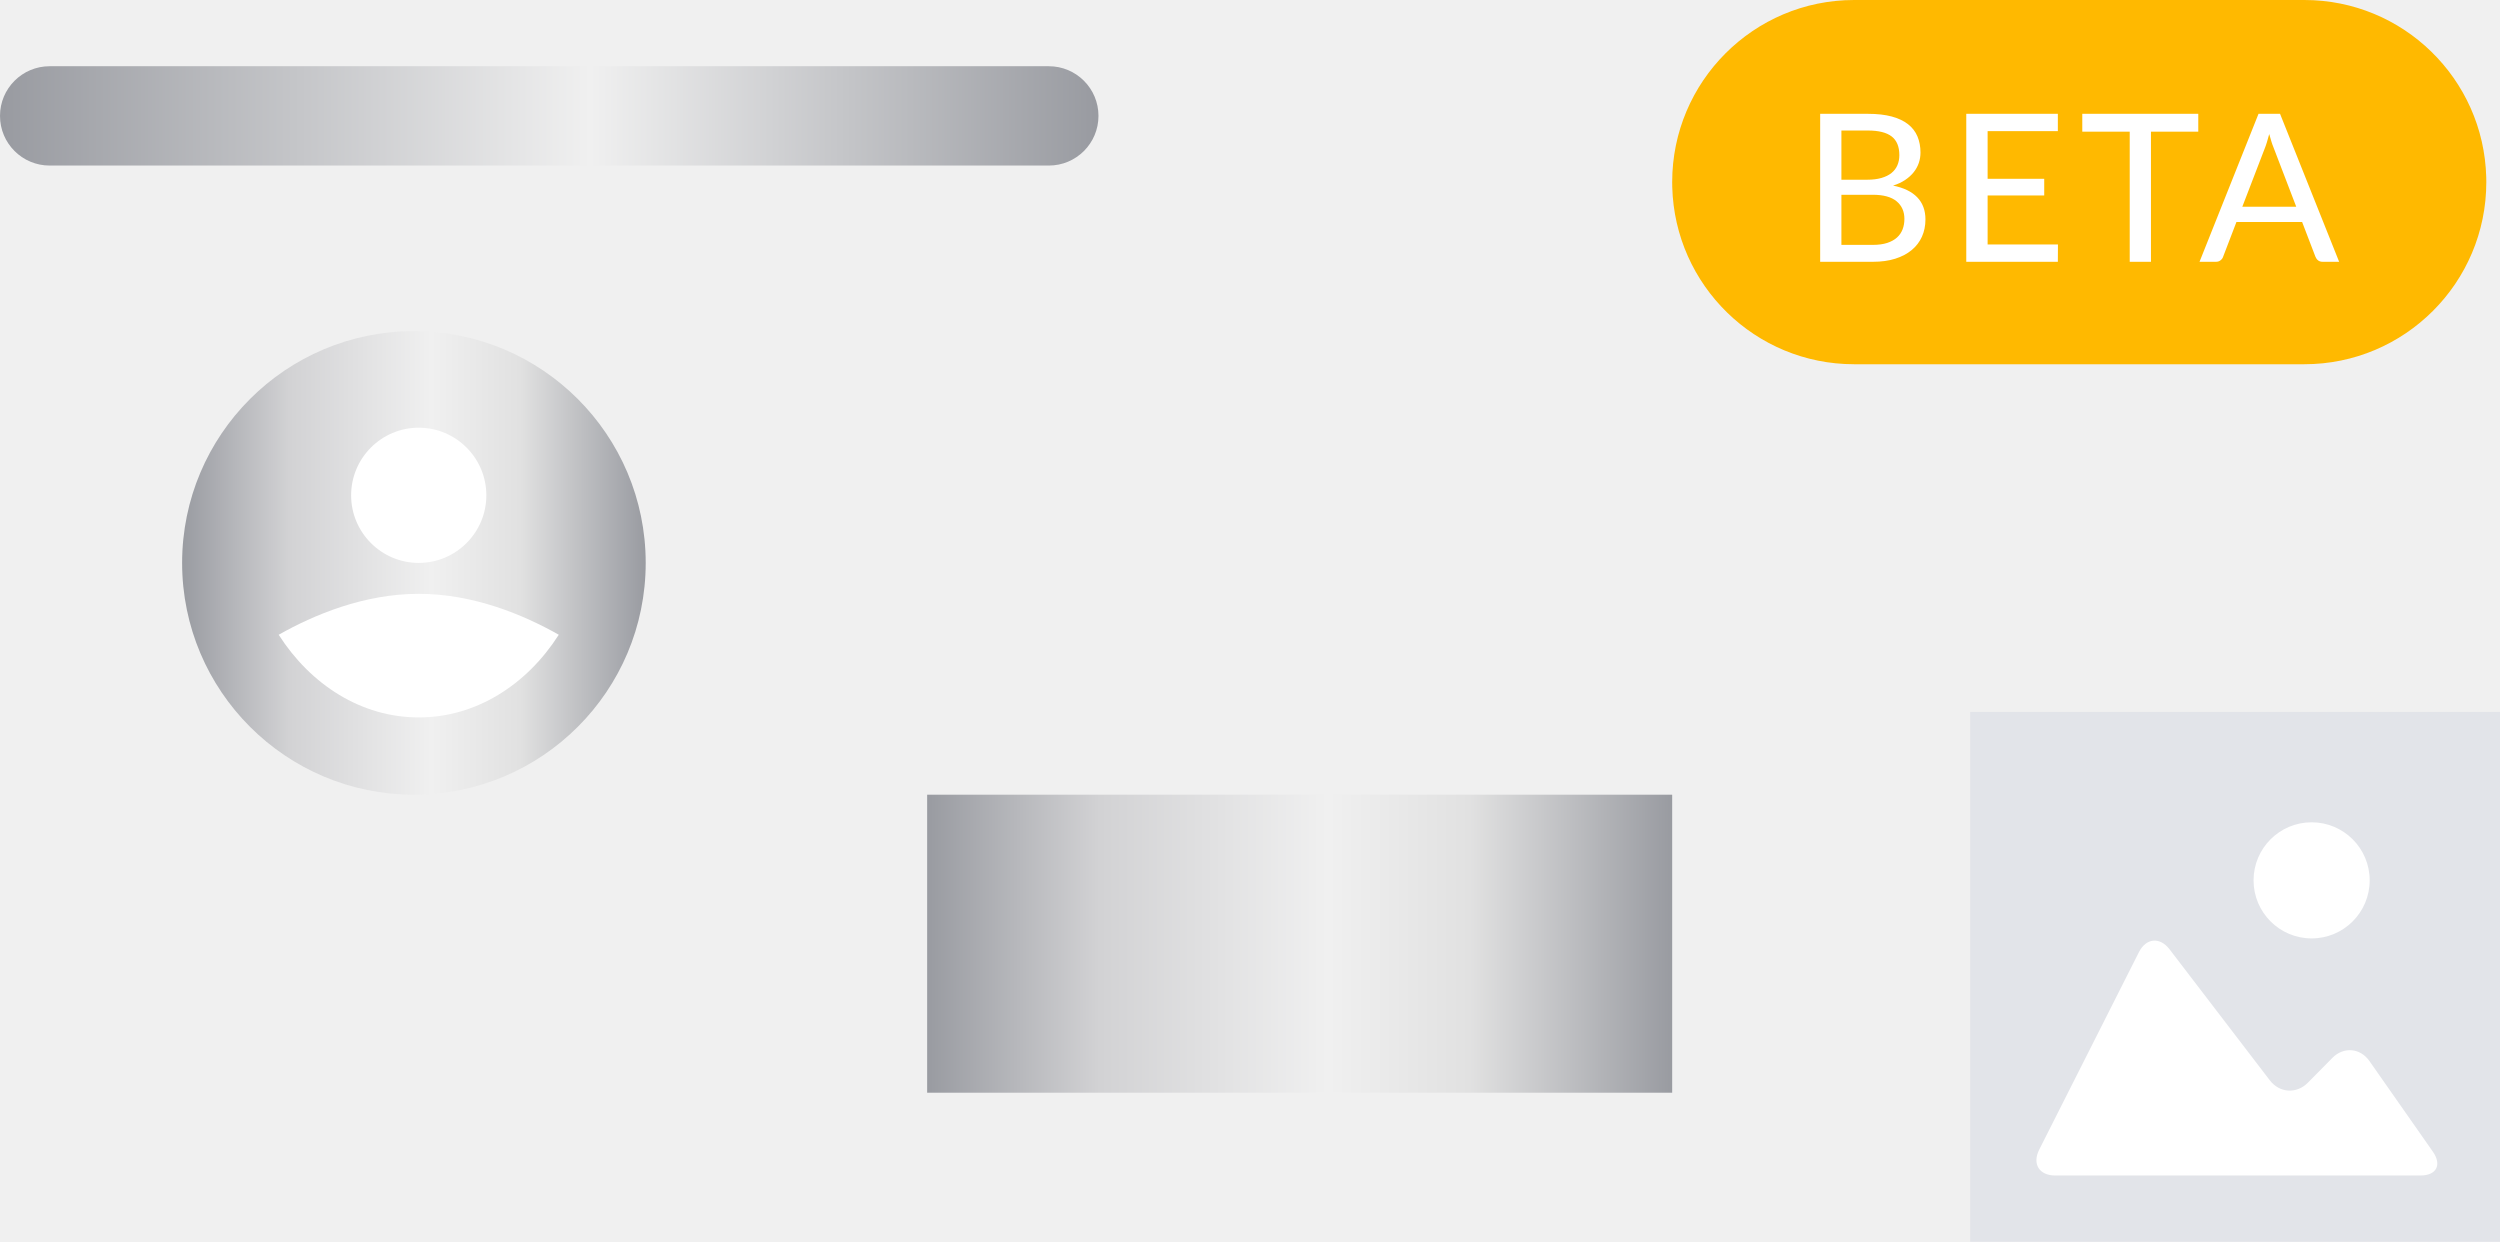
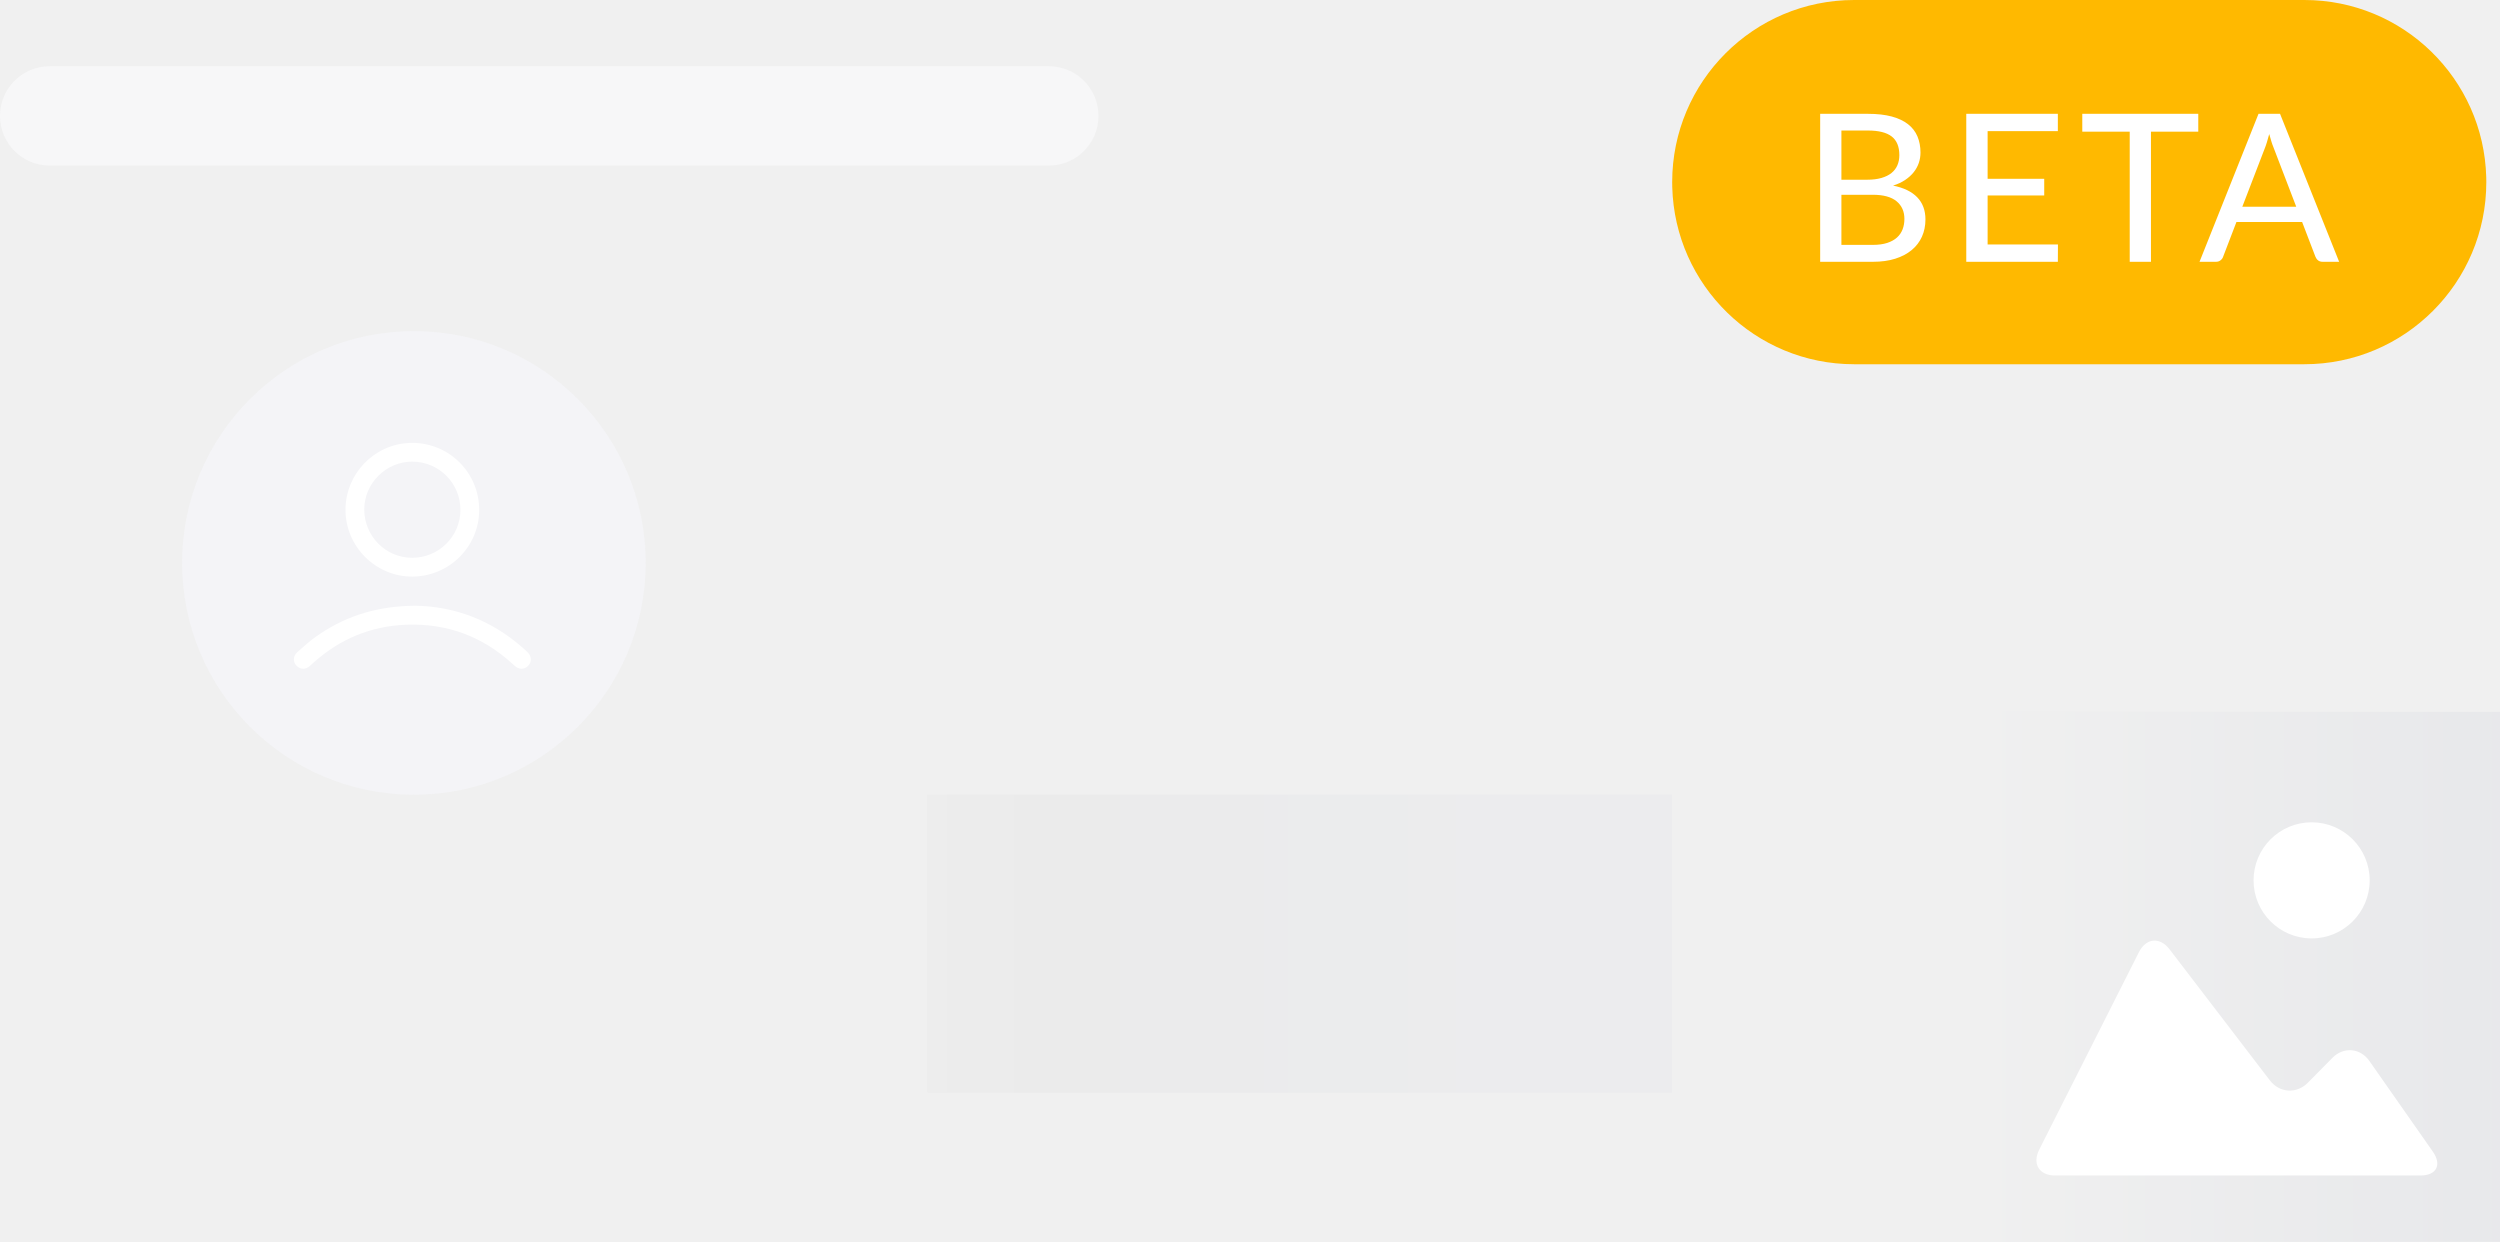
<svg xmlns="http://www.w3.org/2000/svg" width="151px" height="75px" viewBox="0 0 151 75" version="1.1">
  <defs>
-     <linearGradient x1="0%" y1="20.253%" x2="100%" y2="20.253%" id="linearGradient-1">
-       <stop stop-color="#999BA1" offset="0%" />
+     <linearGradient x1="-156.947%" y1="45.291%" x2="80.73%" y2="45.291%" id="linearGradient-1">
+       <stop stop-color="#D9DBE2" offset="0%" />
+       <stop stop-color="#E8E8EC" offset="23.18%" />
      <stop stop-color="#F0F0F0" offset="53.774%" />
-       <stop stop-color="#999BA1" offset="100%" />
+       <stop stop-color="#E1E1E1" offset="72.869%" />
+       <stop stop-color="#E3E4EB" offset="100%" />
    </linearGradient>
    <linearGradient x1="0%" y1="20.253%" x2="100%" y2="20.253%" id="linearGradient-2">
-       <stop stop-color="#999BA1" offset="0%" />
-       <stop stop-color="#D2D2D4" offset="23.18%" />
-       <stop stop-color="#F0F0F0" offset="53.774%" />
-       <stop stop-color="#E1E1E1" offset="72.869%" />
-       <stop stop-color="#999BA1" offset="100%" />
-     </linearGradient>
-     <linearGradient x1="0%" y1="20.253%" x2="100%" y2="20.253%" id="linearGradient-3">
-       <stop stop-color="#999BA1" offset="0%" />
-       <stop stop-color="#D2D2D4" offset="23.18%" />
-       <stop stop-color="#F0F0F0" offset="53.774%" />
-       <stop stop-color="#E1E1E1" offset="72.869%" />
-       <stop stop-color="#999BA1" offset="100%" />
+       <stop stop-color="#F0F0F0" offset="0%" />
+       <stop stop-color="#DBDDE3" offset="100%" />
    </linearGradient>
  </defs>
  <g id="pages" stroke="none" stroke-width="1" fill="none" fill-rule="evenodd">
    <g id="LoadingShape">
-       <path d="M63.348,4 C65.005,4 66.348,5.343 66.348,7 C66.348,8.657 65.005,10 63.348,10 L3,10 C1.343,10 -2.84217094e-14,8.657 -2.84217094e-14,7 C-2.84217094e-14,5.343 1.343,4 3,4 L63.348,4 Z" id="Path" fill="url(#linearGradient-1)" fill-rule="nonzero" />
-       <polygon id="Path-Copy-30" fill="url(#linearGradient-2)" fill-rule="nonzero" points="101 48 101 66 56 66 56 48" />
+       <path d="M63.348,4 C65.005,4 66.348,5.343 66.348,7 C66.348,8.657 65.005,10 63.348,10 L3,10 C1.343,10 0,8.657 0,7 C0,5.343 1.343,4 3,4 L63.348,4 Z" id="Path" fill="#F7F7F8" fill-rule="nonzero" />
+       <polygon id="Path-Copy-30" fill="url(#linearGradient-1)" fill-rule="nonzero" opacity="0.3" points="101 48 101 66 56 66 56 48" />
      <g id="Group-5" transform="translate(101, 0)" fill-rule="nonzero">
        <path d="M0,11 C0,4.925 4.928,0 10.991,0 L38.182,0 C44.152,0 49.011,4.763 49.169,10.702 L49.173,11 C49.173,17.075 44.244,22 38.182,22 L10.991,22 C5.02,22 0.162,17.237 0.004,11.298 L0,11 Z" id="Path" fill="#FFB900" />
        <path d="M8.938,15.812 L12.133,15.812 C12.635,15.812 13.082,15.75 13.475,15.626 C13.867,15.501 14.198,15.327 14.468,15.102 C14.738,14.878 14.944,14.609 15.085,14.296 C15.226,13.982 15.297,13.635 15.297,13.253 C15.297,12.705 15.131,12.259 14.801,11.917 C14.471,11.574 13.984,11.339 13.341,11.21 C13.619,11.123 13.862,11.01 14.07,10.87 C14.277,10.731 14.449,10.576 14.586,10.403 C14.724,10.231 14.826,10.044 14.895,9.843 C14.963,9.641 14.998,9.433 14.998,9.217 C14.998,8.856 14.936,8.53 14.814,8.239 C14.691,7.948 14.501,7.702 14.244,7.501 C13.987,7.3 13.658,7.145 13.26,7.037 C12.861,6.929 12.384,6.875 11.827,6.875 L8.938,6.875 L8.938,15.812 Z M10.221,11.764 L12.114,11.764 C12.757,11.764 13.237,11.895 13.553,12.157 C13.868,12.418 14.026,12.773 14.026,13.222 C14.026,13.45 13.99,13.66 13.917,13.851 C13.844,14.042 13.731,14.207 13.578,14.346 C13.424,14.485 13.227,14.594 12.986,14.673 C12.745,14.752 12.454,14.791 12.114,14.791 L10.221,14.791 L10.221,11.764 Z M10.221,10.855 L10.221,7.884 L11.827,7.884 C12.471,7.884 12.947,8.003 13.257,8.242 C13.566,8.481 13.721,8.858 13.721,9.373 C13.721,9.597 13.681,9.8 13.602,9.983 C13.524,10.166 13.404,10.321 13.244,10.45 C13.084,10.579 12.882,10.678 12.637,10.749 C12.392,10.82 12.104,10.855 11.771,10.855 L10.221,10.855 Z M23.294,6.875 L17.763,6.875 L17.763,15.812 L23.294,15.812 L23.3,14.766 L19.052,14.766 L19.052,11.808 L22.471,11.808 L22.471,10.799 L19.052,10.799 L19.052,7.921 L23.294,7.921 L23.294,6.875 Z M31.776,6.875 L24.77,6.875 L24.77,7.952 L27.635,7.952 L27.635,15.812 L28.918,15.812 L28.918,7.952 L31.776,7.952 L31.776,6.875 Z M40.284,15.812 L36.715,6.875 L35.414,6.875 L31.851,15.812 L32.848,15.812 C32.956,15.812 33.048,15.781 33.125,15.719 C33.202,15.657 33.252,15.586 33.277,15.507 L34.081,13.408 L38.048,13.408 L38.852,15.507 C38.889,15.599 38.943,15.672 39.014,15.728 C39.084,15.784 39.176,15.812 39.288,15.812 L40.284,15.812 Z M37.693,12.487 L34.436,12.487 L35.787,8.974 C35.833,8.862 35.879,8.731 35.924,8.582 L36.061,8.096 L36.061,8.096 C36.107,8.27 36.154,8.431 36.202,8.578 L36.249,8.72 L36.249,8.72 L37.693,12.487 Z" id="BETA" fill="#FFFFFF" />
      </g>
-       <g id="Group-226" transform="translate(11, 20)">
-         <circle id="Oval" fill="url(#linearGradient-3)" cx="14" cy="14" r="14" />
-         <path d="M14.292,15.867 C17.609,15.867 20.633,17.141 22.75,18.339 C20.817,21.364 17.75,23.333 14.292,23.333 C10.833,23.333 7.766,21.364 5.833,18.339 C7.951,17.141 10.975,15.867 14.292,15.867 Z M14.292,5.833 C16.543,5.833 18.375,7.665 18.375,9.917 C18.375,12.168 16.543,14 14.292,14 C12.04,14 10.208,12.168 10.208,9.917 C10.208,7.665 12.04,5.833 14.292,5.833 Z" id="Combined-Shape-Copy-2" fill="#FFFFFF" fill-rule="nonzero" />
-       </g>
+       <circle id="Oval" fill="#F4F4F7" cx="25" cy="34" r="14" />
      <g id="Group-225" transform="translate(119, 43)">
-         <rect id="Rectangle" fill="#E2E4E9" x="0" y="0" width="32" height="32" />
+         <rect id="Rectangle" fill-opacity="0.4" fill="url(#linearGradient-2)" x="0" y="0" width="32" height="32" />
        <path d="M12.044,14.342 L18.096,22.25 C18.685,23.02 19.713,23.085 20.394,22.396 L21.875,20.897 C22.555,20.208 23.557,20.293 24.113,21.086 L27.946,26.562 C28.5,27.356 28.166,28 27.197,28 L5.134,28 C4.165,28 3.734,27.299 4.17,26.435 L10.189,14.514 C10.625,13.65 11.456,13.573 12.044,14.342 Z M20.622,6.667 C22.559,6.667 24.129,8.237 24.129,10.173 C24.129,12.11 22.559,13.68 20.622,13.68 C18.685,13.68 17.115,12.11 17.115,10.173 C17.115,8.237 18.685,6.667 20.622,6.667 Z" id="Combined-Shape" fill="#FFFFFF" fill-rule="nonzero" />
      </g>
+       <path d="M25.068,36.585 C27.464,36.622 29.659,37.46 31.51,39.07 L31.799,39.33 C31.879,39.404 31.924,39.452 31.967,39.52 C32.115,39.755 32.09,40.023 31.894,40.221 C31.696,40.421 31.427,40.446 31.191,40.293 C31.15,40.267 31.117,40.242 31.077,40.206 L30.969,40.108 C29.142,38.436 26.995,37.641 24.544,37.733 C22.413,37.813 20.534,38.585 18.924,40.034 L18.742,40.201 L18.7,40.237 L18.7,40.237 C18.454,40.442 18.159,40.448 17.924,40.226 C17.682,39.999 17.694,39.625 17.951,39.398 L18.417,38.986 L18.652,38.786 L18.857,38.621 L19.058,38.472 C20.703,37.294 22.531,36.68 24.66,36.595 L25.062,36.585 L25.068,36.585 Z M24.904,26.75 C27.147,26.755 28.947,28.564 28.943,30.808 C28.939,33.028 27.12,34.828 24.886,34.826 C22.679,34.823 20.862,32.998 20.868,30.79 C20.873,28.627 22.577,26.856 24.704,26.755 L24.904,26.75 Z M24.906,27.883 C23.322,27.877 22.005,29.185 22.001,30.766 C21.998,32.375 23.289,33.685 24.884,33.691 C26.495,33.697 27.801,32.41 27.81,30.81 C27.818,29.195 26.522,27.888 24.906,27.883 Z" id="Combined-Shape" fill="#FFFFFF" fill-rule="nonzero" />
    </g>
  </g>
</svg>
